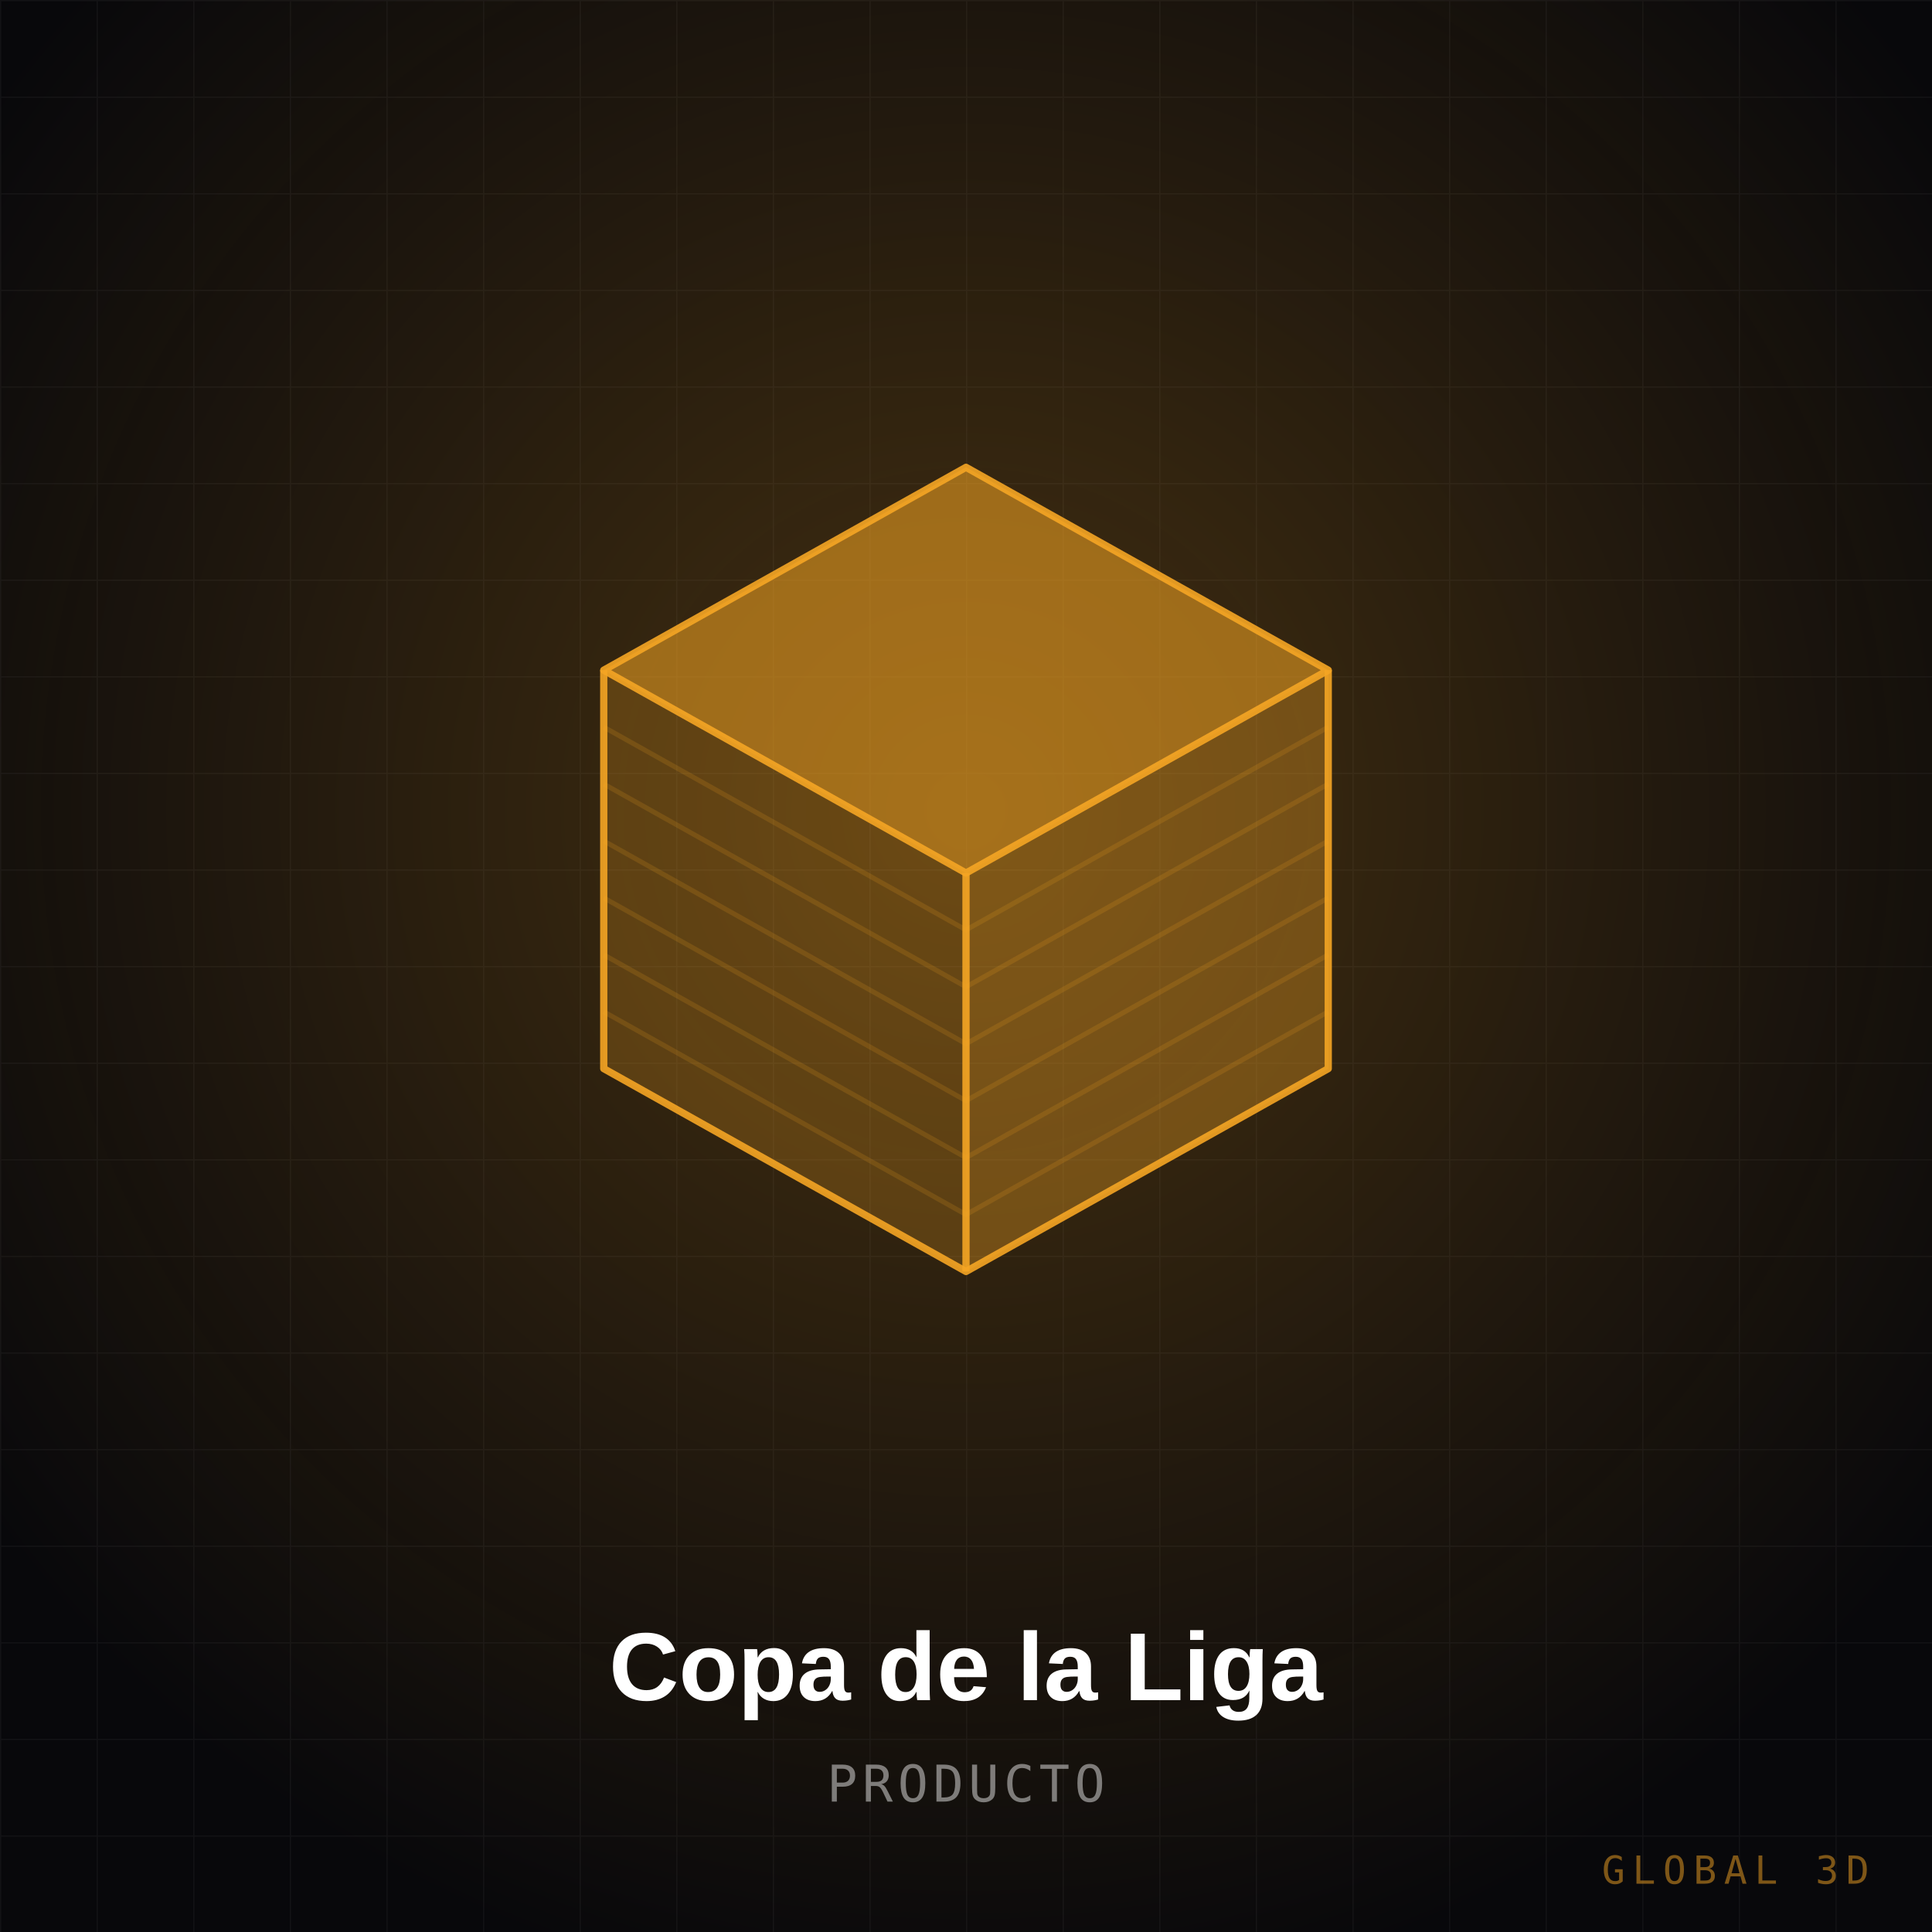
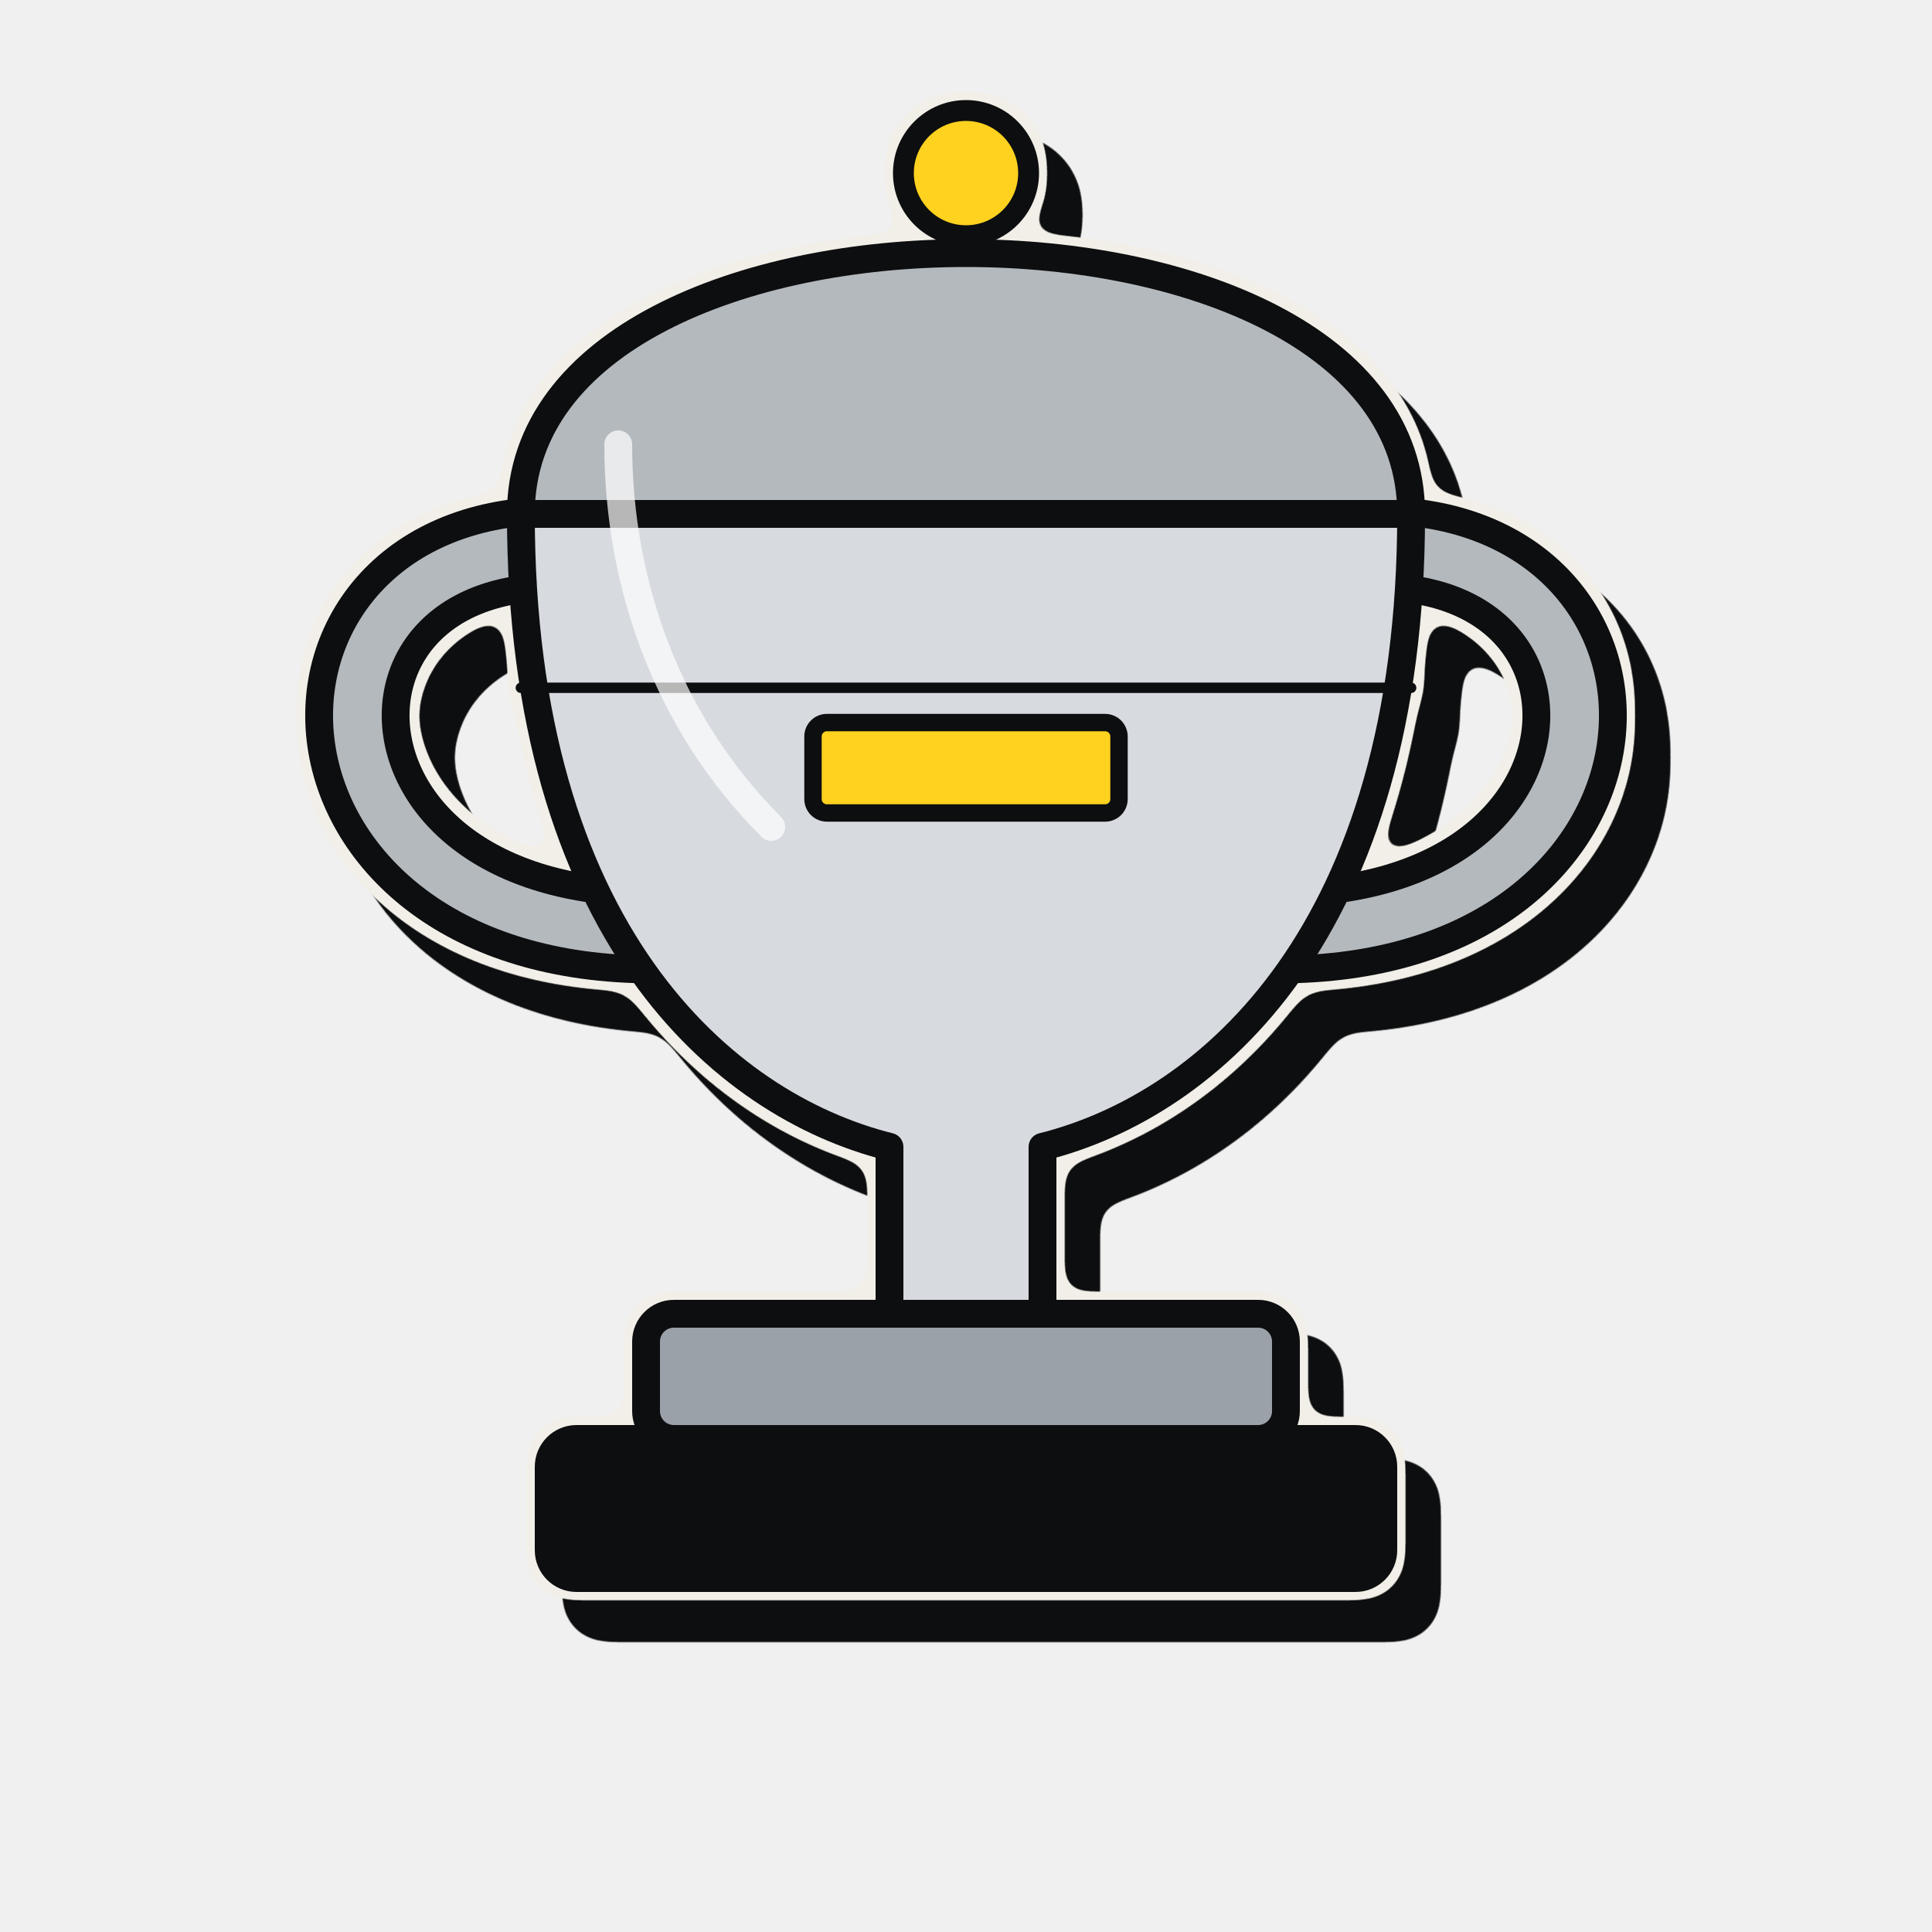
- <svg xmlns="http://www.w3.org/2000/svg" viewBox="0 0 800 800" width="800" height="800" role="img" aria-label="Copa de la Liga">
+ <svg xmlns="http://www.w3.org/2000/svg" viewBox="0 0 600 600" width="600" height="600" role="img" aria-label="Copa">
  <defs>
-     <radialGradient id="glow" cx="50%" cy="42%" r="62%">
-       <stop offset="0%" stop-color="#f5a524" stop-opacity=".26" />
-       <stop offset="100%" stop-color="#f5a524" stop-opacity="0" />
-     </radialGradient>
-     <pattern id="grid" width="40" height="40" patternUnits="userSpaceOnUse">
-       <path d="M40 0 H0 V40" fill="none" stroke="#ffffff" stroke-opacity=".04" stroke-width="1" />
-     </pattern>
+     <filter id="sticker" x="-12%" y="-12%" width="130%" height="130%" color-interpolation-filters="sRGB">
+       <feMorphology in="SourceAlpha" operator="dilate" radius="11" result="d" />
+       <feGaussianBlur in="d" stdDeviation="4" result="b" />
+       <feComponentTransfer in="b" result="round">
+         <feFuncA type="linear" slope="24" intercept="-11" />
+       </feComponentTransfer>
+       <feFlood flood-color="#f2efe8" />
+       <feComposite in2="round" operator="in" result="border" />
+       <feOffset in="round" dx="11" dy="13" result="o" />
+       <feFlood flood-color="#0d0e0f" />
+       <feComposite in2="o" operator="in" result="shadow" />
+       <feMerge>
+         <feMergeNode in="shadow" />
+         <feMergeNode in="border" />
+         <feMergeNode in="SourceGraphic" />
+       </feMerge>
+     </filter>
  </defs>
-   <rect width="800" height="800" fill="#08080b" />
-   <rect width="800" height="800" fill="url(#grid)" />
-   <rect width="800" height="800" fill="url(#glow)" />
-   <g transform="translate(400 360)">
-     <path d="M0 -166.5 L150 -82.5 L0 1.5 L-150 -82.5 Z" fill="#f5a524" fill-opacity=".55" />
-     <path d="M-150 -82.5 L0 1.5 L0 166.5 L-150 82.5 Z" fill="#f5a524" fill-opacity=".22" />
-     <path d="M150 -82.5 L0 1.5 L0 166.5 L150 82.5 Z" fill="#f5a524" fill-opacity=".34" />
-     <path d="M-150 -58.929 L0 25.071 L150 -58.929" fill="none" stroke="#f5a524" stroke-opacity=".16" stroke-width="2" />
-     <path d="M-150 -35.357 L0 48.643 L150 -35.357" fill="none" stroke="#f5a524" stroke-opacity=".16" stroke-width="2" />
-     <path d="M-150 -11.786 L0 72.214 L150 -11.786" fill="none" stroke="#f5a524" stroke-opacity=".16" stroke-width="2" />
-     <path d="M-150 11.786 L0 95.786 L150 11.786" fill="none" stroke="#f5a524" stroke-opacity=".16" stroke-width="2" />
-     <path d="M-150 35.357 L0 119.357 L150 35.357" fill="none" stroke="#f5a524" stroke-opacity=".16" stroke-width="2" />
-     <path d="M-150 58.929 L0 142.929 L150 58.929" fill="none" stroke="#f5a524" stroke-opacity=".16" stroke-width="2" />
-     <path d="M0 -166.5 L150 -82.5 L0 1.5 L-150 -82.5 Z" fill="none" stroke="#f5a524" stroke-opacity=".9" stroke-width="3" stroke-linejoin="round" />
-     <path d="M-150 -82.5 L-150 82.5 L0 166.5 L150 82.5 L150 -82.5" fill="none" stroke="#f5a524" stroke-opacity=".9" stroke-width="3" stroke-linejoin="round" />
-     <path d="M0 1.5 L0 166.5" fill="none" stroke="#f5a524" stroke-opacity=".9" stroke-width="3" />
+   <g filter="url(#sticker)">
+     <g transform="translate(300 300) rotate(0) scale(1.08)">
+       <path d="M-118 -120 C -200 -120 -196 -10 -90 -10" fill="none" stroke="#0d0e0f" stroke-width="30" stroke-linecap="round" stroke-linejoin="round" />
+       <path d="M-118 -120 C -200 -120 -196 -10 -90 -10" fill="none" stroke="#b4b9be" stroke-width="14" stroke-linecap="round" stroke-linejoin="round" />
+       <path d="M118 -120 C 200 -120 196 -10 90 -10" fill="none" stroke="#0d0e0f" stroke-width="30" stroke-linecap="round" stroke-linejoin="round" />
+       <path d="M118 -120 C 200 -120 196 -10 90 -10" fill="none" stroke="#b4b9be" stroke-width="14" stroke-linecap="round" stroke-linejoin="round" />
+       <path d="M-128 -130 C -128 -10 -70 40 -22 52 L-22 100 H22 L22 52 C 70 40 128 -10 128 -130 Z" fill="#d7dbe0" stroke="#0d0e0f" stroke-width="8" stroke-linejoin="round" stroke-linecap="round" />
+       <path d="M-128 -130 C -128 -230 128 -230 128 -130 Z" fill="#b4b9be" stroke="#0d0e0f" stroke-width="8" stroke-linejoin="round" stroke-linecap="round" />
+       <circle cx="0" cy="-228" r="18" fill="#ffd21f" stroke="#0d0e0f" stroke-width="6" />
+       <rect x="-92" y="100" width="184" height="36" rx="8" fill="#9aa1a8" stroke="#0d0e0f" stroke-width="8" stroke-linejoin="round" />
+       <rect x="-120" y="136" width="240" height="40" rx="8" fill="#0d0e0f" stroke="#0d0e0f" stroke-width="8" stroke-linejoin="round" />
+       <path d="M-128 -80 H128" fill="none" stroke="#0d0e0f" stroke-width="3" stroke-linecap="round" stroke-linejoin="round" />
+       <rect x="-44" y="-70" width="88" height="26" rx="4" fill="#ffd21f" stroke="#0d0e0f" stroke-width="5" stroke-linejoin="round" />
+       <path d="M-100 -150 C -100 -110 -86 -70 -56 -40" fill="none" stroke="#fff" stroke-width="8" stroke-linecap="round" opacity=".7" />
+     </g>
  </g>
-   <text x="400" y="704" text-anchor="middle" fill="#ffffff" font-family="ui-sans-serif,system-ui,Segoe UI,Arial" font-size="40" font-weight="800">Copa de la Liga</text>
-   <text x="400" y="746" text-anchor="middle" fill="#ffffff" fill-opacity=".45" font-family="ui-monospace,Menlo,Consolas,monospace" font-size="21" letter-spacing="2">PRODUCTO</text>
-   <text x="774" y="780" text-anchor="end" fill="#f5a524" fill-opacity=".5" font-family="ui-monospace,Menlo,Consolas,monospace" font-size="16" letter-spacing="3">GLOBAL 3D</text>
</svg>
